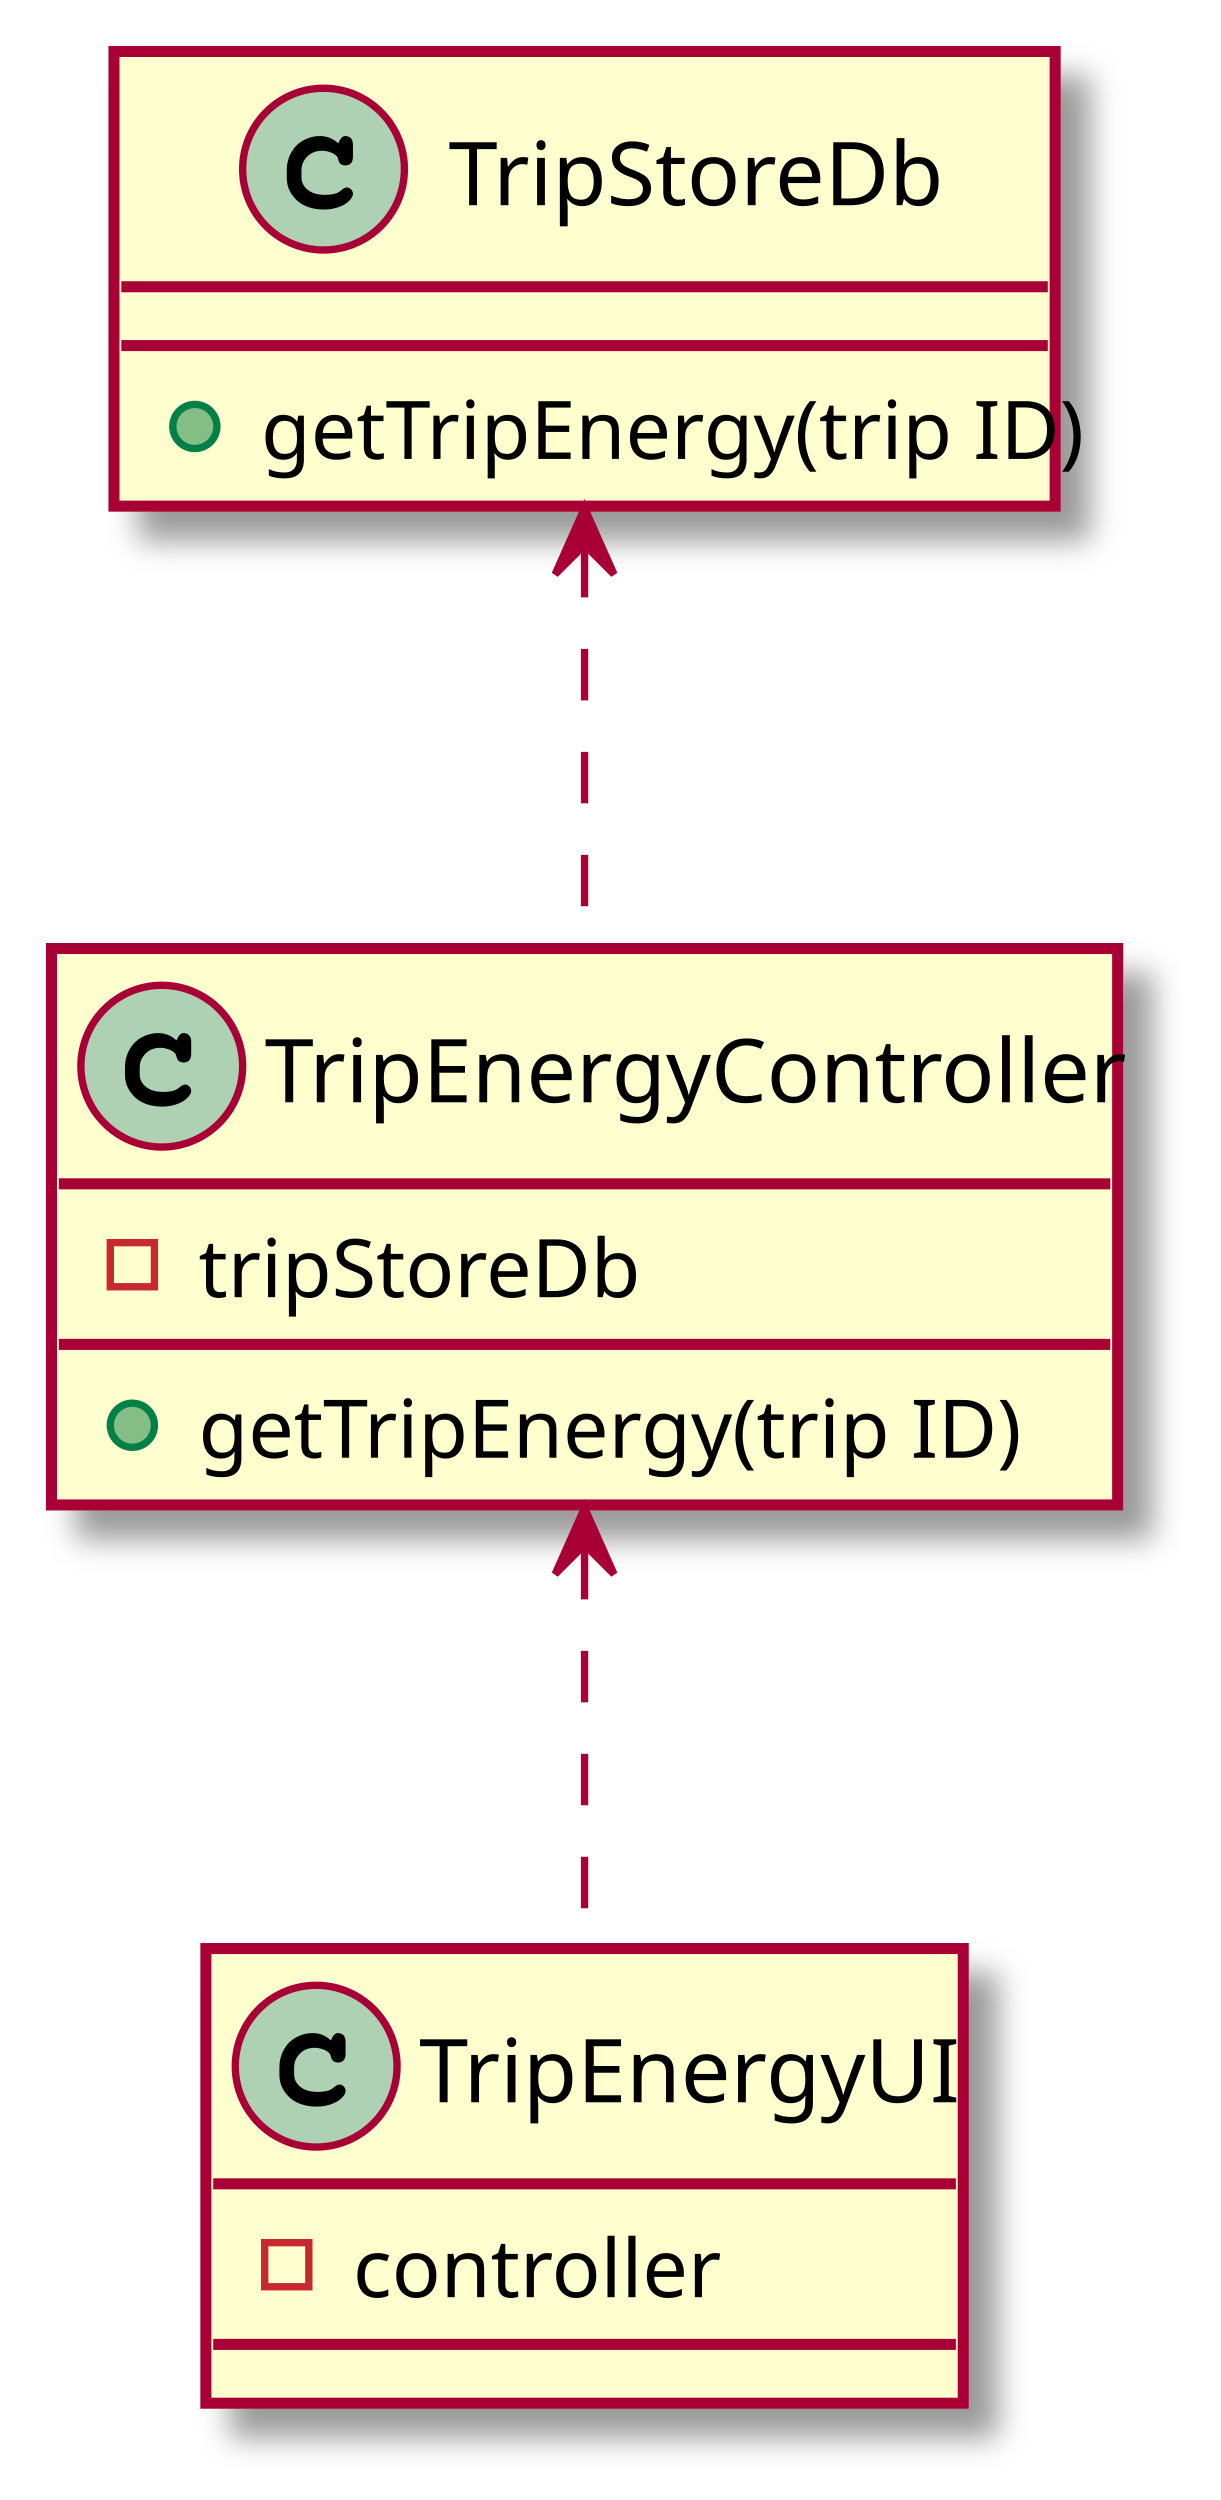
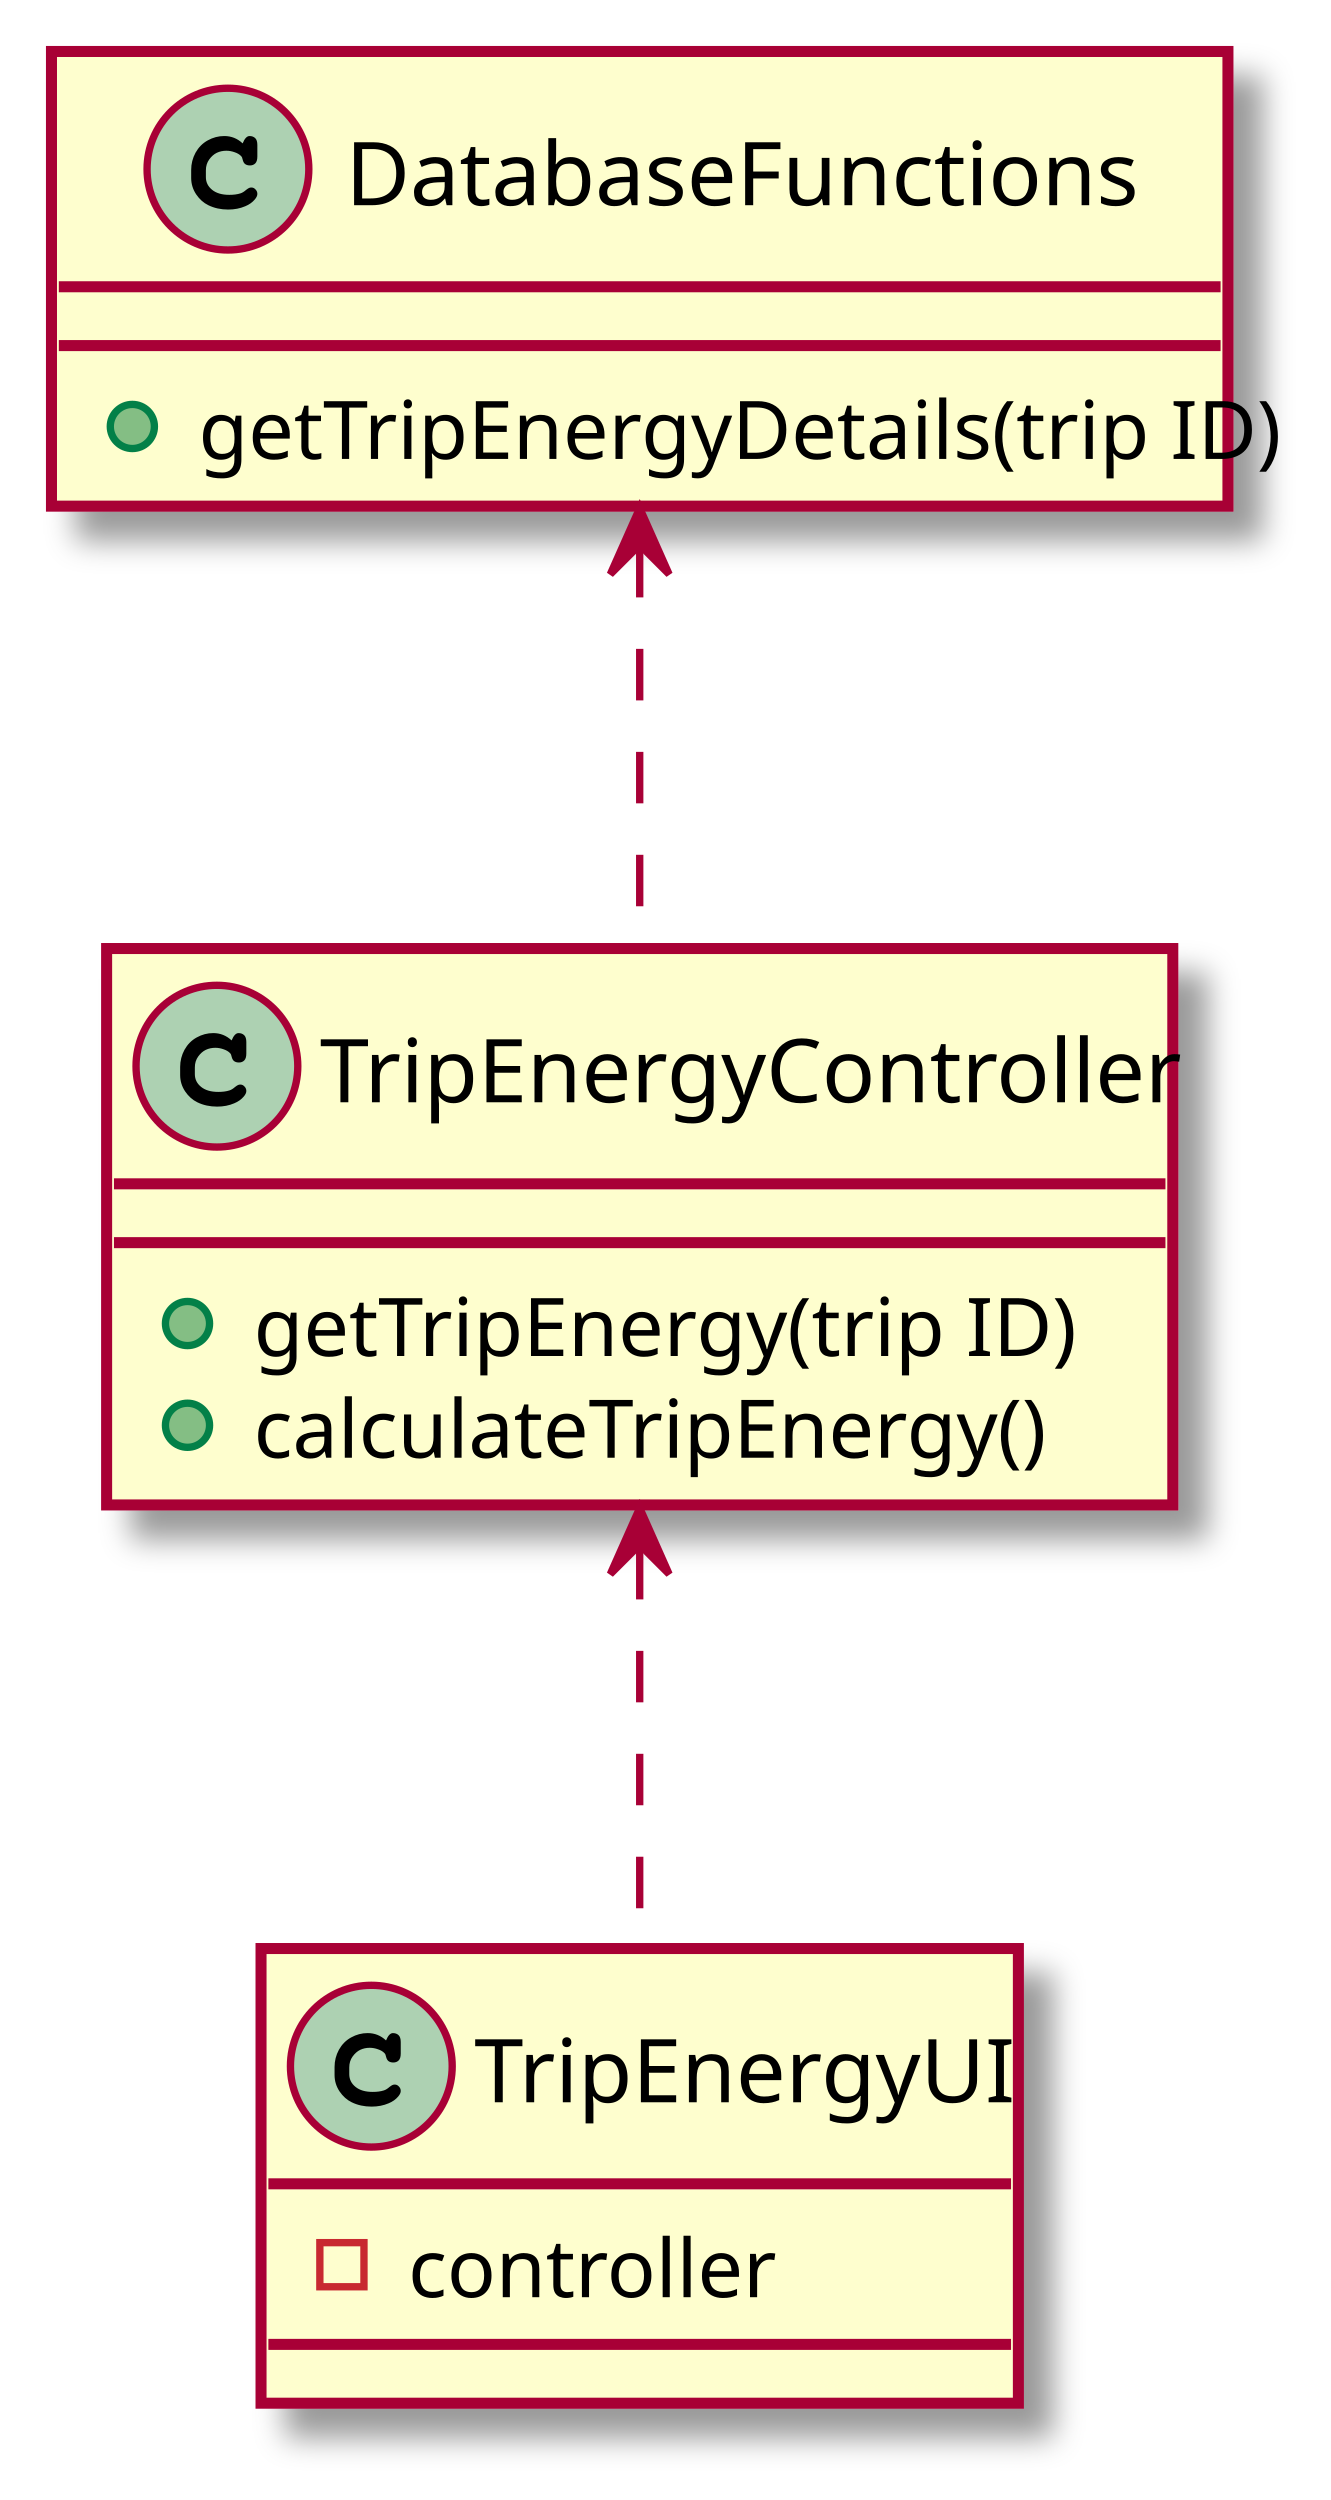
- <svg xmlns="http://www.w3.org/2000/svg" contentScriptType="application/ecmascript" contentStyleType="text/css" height="340px" preserveAspectRatio="none" style="width:166px;height:340px;" version="1.1" viewBox="0 0 166 340" width="166px" zoomAndPan="magnify">
+ <svg xmlns="http://www.w3.org/2000/svg" contentScriptType="application/ecmascript" contentStyleType="text/css" height="340px" preserveAspectRatio="none" style="width:181px;height:340px;" version="1.1" viewBox="0 0 181 340" width="181px" zoomAndPan="magnify">
  <defs>
-     <filter height="300%" id="f1uxqprln7g2i0" width="300%" x="-1" y="-1">
+     <filter height="300%" id="f1sj08zjp0g49k" width="300%" x="-1" y="-1">
      <feGaussianBlur result="blurOut" stdDeviation="2.0" />
      <feColorMatrix in="blurOut" result="blurOut2" type="matrix" values="0 0 0 0 0 0 0 0 0 0 0 0 0 0 0 0 0 0 .4 0" />
      <feOffset dx="4.0" dy="4.0" in="blurOut2" result="blurOut3" />
      <feBlend in="SourceGraphic" in2="blurOut3" mode="normal" />
    </filter>
  </defs>
  <g>
-     <rect codeLine="3" fill="#FEFECE" filter="url(#f1uxqprln7g2i0)" height="61.836" id="TripEnergyUI" style="stroke:#A80036;stroke-width:1.5;" width="103" x="28" y="265" />
-     <ellipse cx="43" cy="281" fill="#ADD1B2" rx="11" ry="11" style="stroke:#A80036;stroke-width:1.0;" />
-     <path d="M45,277.5 Q45.203,277 45.438,276.75 Q45.672,276.5 45.938,276.5 Q46.406,276.5 46.703,276.781 Q47,277.062 47,277.719 L47,279.281 Q47,279.938 46.719,280.219 Q46.438,280.5 46,280.5 Q45.609,280.5 45.359,280.328 Q45.109,280.156 45,279.703 Q44.953,279.391 44.781,279.219 Q44.469,278.891 43.906,278.703 Q43.344,278.5 42.781,278.5 Q42.078,278.5 41.484,278.781 Q40.906,279.062 40.453,279.688 Q40,280.312 40,281.172 L40,282.094 Q40,283.125 40.844,283.812 Q41.688,284.5 43.188,284.5 Q44.078,284.5 44.703,284.297 Q45.062,284.188 45.469,283.828 Q45.734,283.625 45.875,283.562 Q46.016,283.5 46.188,283.5 Q46.516,283.5 46.75,283.766 Q47,284.016 47,284.375 Q47,284.719 46.656,285.125 Q46.156,285.719 45.359,286.047 Q44.312,286.5 43.031,286.5 Q41.531,286.5 40.328,285.906 Q39.359,285.438 38.672,284.422 Q38,283.406 38,282.203 L38,281.109 Q38,279.859 38.594,278.766 Q39.203,277.672 40.25,277.094 Q41.312,276.5 42.5,276.5 Q43.219,276.5 43.844,276.75 Q44.469,277 45,277.5 Z " fill="#000000" />
-     <text fill="#000000" font-family="sans-serif" font-size="12" lengthAdjust="spacing" textLength="71" x="57" y="285.91">TripEnergyUI</text>
-     <line style="stroke:#A80036;stroke-width:1.5;" x1="29" x2="130" y1="297" y2="297" />
-     <rect fill="none" height="6" style="stroke:#C82930;stroke-width:1.0;" width="6" x="36" y="305" />
-     <text fill="#000000" font-family="sans-serif" font-size="11" lengthAdjust="spacing" textLength="45" x="48" y="312.419">controller</text>
-     <line style="stroke:#A80036;stroke-width:1.5;" x1="29" x2="130" y1="318.836" y2="318.836" />
-     <rect codeLine="7" fill="#FEFECE" filter="url(#f1uxqprln7g2i0)" height="75.672" id="TripEnergyController" style="stroke:#A80036;stroke-width:1.5;" width="145" x="7" y="129" />
-     <ellipse cx="22" cy="145" fill="#ADD1B2" rx="11" ry="11" style="stroke:#A80036;stroke-width:1.0;" />
-     <path d="M24,141.5 Q24.203,141 24.438,140.75 Q24.672,140.5 24.938,140.5 Q25.406,140.5 25.703,140.781 Q26,141.062 26,141.719 L26,143.281 Q26,143.938 25.719,144.219 Q25.438,144.5 25,144.5 Q24.609,144.5 24.359,144.328 Q24.109,144.156 24,143.703 Q23.953,143.391 23.781,143.219 Q23.469,142.891 22.906,142.703 Q22.344,142.5 21.781,142.5 Q21.078,142.5 20.484,142.781 Q19.906,143.062 19.453,143.688 Q19,144.312 19,145.172 L19,146.094 Q19,147.125 19.844,147.812 Q20.688,148.5 22.188,148.5 Q23.078,148.5 23.703,148.297 Q24.062,148.188 24.469,147.828 Q24.734,147.625 24.875,147.562 Q25.016,147.5 25.188,147.5 Q25.516,147.5 25.75,147.766 Q26,148.016 26,148.375 Q26,148.719 25.656,149.125 Q25.156,149.719 24.359,150.047 Q23.312,150.5 22.031,150.5 Q20.531,150.5 19.328,149.906 Q18.359,149.438 17.672,148.422 Q17,147.406 17,146.203 L17,145.109 Q17,143.859 17.594,142.766 Q18.203,141.672 19.25,141.094 Q20.312,140.5 21.5,140.5 Q22.219,140.5 22.844,140.75 Q23.469,141 24,141.5 Z " fill="#000000" />
-     <text fill="#000000" font-family="sans-serif" font-size="12" lengthAdjust="spacing" textLength="113" x="36" y="149.91">TripEnergyController</text>
-     <line style="stroke:#A80036;stroke-width:1.5;" x1="8" x2="151" y1="161" y2="161" />
-     <rect fill="none" height="6" style="stroke:#C82930;stroke-width:1.0;" width="6" x="15" y="169" />
-     <text fill="#000000" font-family="sans-serif" font-size="11" lengthAdjust="spacing" textLength="54" x="27" y="176.419">tripStoreDb</text>
-     <line style="stroke:#A80036;stroke-width:1.5;" x1="8" x2="151" y1="182.836" y2="182.836" />
-     <ellipse cx="18" cy="193.836" fill="#84BE84" rx="3" ry="3" style="stroke:#038048;stroke-width:1.0;" />
-     <text fill="#000000" font-family="sans-serif" font-size="11" lengthAdjust="spacing" textLength="102" x="27" y="198.255">getTripEnergy(trip ID)</text>
-     <rect codeLine="12" fill="#FEFECE" filter="url(#f1uxqprln7g2i0)" height="61.836" id="TripStoreDb" style="stroke:#A80036;stroke-width:1.5;" width="128" x="15.5" y="7" />
-     <ellipse cx="44" cy="23" fill="#ADD1B2" rx="11" ry="11" style="stroke:#A80036;stroke-width:1.0;" />
-     <path d="M46,19.5 Q46.203,19 46.438,18.75 Q46.672,18.5 46.938,18.5 Q47.406,18.5 47.703,18.781 Q48,19.062 48,19.719 L48,21.281 Q48,21.938 47.719,22.219 Q47.438,22.5 47,22.5 Q46.609,22.5 46.359,22.328 Q46.109,22.156 46,21.703 Q45.953,21.391 45.781,21.219 Q45.469,20.891 44.906,20.703 Q44.344,20.5 43.781,20.5 Q43.078,20.5 42.484,20.781 Q41.906,21.062 41.453,21.688 Q41,22.312 41,23.172 L41,24.094 Q41,25.125 41.844,25.812 Q42.688,26.5 44.188,26.5 Q45.078,26.5 45.703,26.297 Q46.062,26.188 46.469,25.828 Q46.734,25.625 46.875,25.562 Q47.016,25.5 47.188,25.5 Q47.516,25.5 47.75,25.766 Q48,26.016 48,26.375 Q48,26.719 47.656,27.125 Q47.156,27.719 46.359,28.047 Q45.312,28.5 44.031,28.5 Q42.531,28.5 41.328,27.906 Q40.359,27.438 39.672,26.422 Q39,25.406 39,24.203 L39,23.109 Q39,21.859 39.594,20.766 Q40.203,19.672 41.25,19.094 Q42.312,18.5 43.5,18.5 Q44.219,18.5 44.844,18.75 Q45.469,19 46,19.5 Z " fill="#000000" />
-     <text fill="#000000" font-family="sans-serif" font-size="12" lengthAdjust="spacing" textLength="66" x="61" y="27.91">TripStoreDb</text>
-     <line style="stroke:#A80036;stroke-width:1.5;" x1="16.5" x2="142.5" y1="39" y2="39" />
-     <line style="stroke:#A80036;stroke-width:1.5;" x1="16.5" x2="142.5" y1="47" y2="47" />
-     <ellipse cx="26.5" cy="58" fill="#84BE84" rx="3" ry="3" style="stroke:#038048;stroke-width:1.0;" />
-     <text fill="#000000" font-family="sans-serif" font-size="11" lengthAdjust="spacing" textLength="102" x="35.5" y="62.419">getTripEnergy(trip ID)</text>
-     <path codeLine="16" d="M79.5,210.52 C79.5,228.36 79.5,248.68 79.5,264.93 " fill="none" id="TripEnergyController-backto-TripEnergyUI" style="stroke:#A80036;stroke-width:1.0;stroke-dasharray:7.0,7.0;" />
-     <polygon fill="#A80036" points="79.5,205.08,75.5,214.08,79.5,210.08,83.5,214.08,79.5,205.08" style="stroke:#A80036;stroke-width:1.0;" />
-     <path codeLine="17" d="M79.5,74.25 C79.5,91.24 79.5,111.62 79.5,128.86 " fill="none" id="TripStoreDb-backto-TripEnergyController" style="stroke:#A80036;stroke-width:1.0;stroke-dasharray:7.0,7.0;" />
-     <polygon fill="#A80036" points="79.5,69.1,75.5,78.1,79.5,74.1,83.5,78.1,79.5,69.1" style="stroke:#A80036;stroke-width:1.0;" />
+     <rect codeLine="3" fill="#FEFECE" filter="url(#f1sj08zjp0g49k)" height="61.836" id="TripEnergyUI" style="stroke:#A80036;stroke-width:1.5;" width="103" x="35.5" y="265" />
+     <ellipse cx="50.5" cy="281" fill="#ADD1B2" rx="11" ry="11" style="stroke:#A80036;stroke-width:1.0;" />
+     <path d="M52.5,277.5 Q52.703,277 52.938,276.75 Q53.172,276.5 53.438,276.5 Q53.906,276.5 54.203,276.781 Q54.5,277.062 54.5,277.719 L54.5,279.281 Q54.5,279.938 54.219,280.219 Q53.938,280.5 53.5,280.5 Q53.109,280.5 52.859,280.328 Q52.609,280.156 52.5,279.703 Q52.453,279.391 52.281,279.219 Q51.969,278.891 51.406,278.703 Q50.844,278.5 50.281,278.5 Q49.578,278.5 48.984,278.781 Q48.406,279.062 47.953,279.688 Q47.5,280.312 47.5,281.172 L47.5,282.094 Q47.5,283.125 48.344,283.812 Q49.188,284.5 50.688,284.5 Q51.578,284.5 52.203,284.297 Q52.562,284.188 52.969,283.828 Q53.234,283.625 53.375,283.562 Q53.516,283.5 53.688,283.5 Q54.016,283.5 54.25,283.766 Q54.5,284.016 54.5,284.375 Q54.5,284.719 54.156,285.125 Q53.656,285.719 52.859,286.047 Q51.812,286.5 50.531,286.5 Q49.031,286.5 47.828,285.906 Q46.859,285.438 46.172,284.422 Q45.5,283.406 45.5,282.203 L45.5,281.109 Q45.5,279.859 46.094,278.766 Q46.703,277.672 47.75,277.094 Q48.812,276.5 50,276.5 Q50.719,276.5 51.344,276.75 Q51.969,277 52.5,277.5 Z " fill="#000000" />
+     <text fill="#000000" font-family="sans-serif" font-size="12" lengthAdjust="spacing" textLength="71" x="64.5" y="285.91">TripEnergyUI</text>
+     <line style="stroke:#A80036;stroke-width:1.5;" x1="36.5" x2="137.5" y1="297" y2="297" />
+     <rect fill="none" height="6" style="stroke:#C82930;stroke-width:1.0;" width="6" x="43.5" y="305" />
+     <text fill="#000000" font-family="sans-serif" font-size="11" lengthAdjust="spacing" textLength="45" x="55.5" y="312.419">controller</text>
+     <line style="stroke:#A80036;stroke-width:1.5;" x1="36.5" x2="137.5" y1="318.836" y2="318.836" />
+     <rect codeLine="7" fill="#FEFECE" filter="url(#f1sj08zjp0g49k)" height="75.672" id="TripEnergyController" style="stroke:#A80036;stroke-width:1.5;" width="145" x="14.5" y="129" />
+     <ellipse cx="29.5" cy="145" fill="#ADD1B2" rx="11" ry="11" style="stroke:#A80036;stroke-width:1.0;" />
+     <path d="M31.5,141.5 Q31.703,141 31.938,140.75 Q32.172,140.5 32.438,140.5 Q32.906,140.5 33.203,140.781 Q33.5,141.062 33.5,141.719 L33.5,143.281 Q33.5,143.938 33.219,144.219 Q32.938,144.5 32.5,144.5 Q32.109,144.5 31.859,144.328 Q31.609,144.156 31.5,143.703 Q31.453,143.391 31.281,143.219 Q30.969,142.891 30.406,142.703 Q29.844,142.5 29.281,142.5 Q28.578,142.5 27.984,142.781 Q27.406,143.062 26.953,143.688 Q26.5,144.312 26.5,145.172 L26.5,146.094 Q26.5,147.125 27.344,147.812 Q28.188,148.5 29.688,148.5 Q30.578,148.5 31.203,148.297 Q31.562,148.188 31.969,147.828 Q32.234,147.625 32.375,147.562 Q32.516,147.5 32.688,147.5 Q33.016,147.5 33.25,147.766 Q33.5,148.016 33.5,148.375 Q33.5,148.719 33.156,149.125 Q32.656,149.719 31.859,150.047 Q30.812,150.5 29.531,150.5 Q28.031,150.5 26.828,149.906 Q25.859,149.438 25.172,148.422 Q24.5,147.406 24.5,146.203 L24.5,145.109 Q24.5,143.859 25.094,142.766 Q25.703,141.672 26.75,141.094 Q27.812,140.5 29,140.5 Q29.719,140.5 30.344,140.75 Q30.969,141 31.5,141.5 Z " fill="#000000" />
+     <text fill="#000000" font-family="sans-serif" font-size="12" lengthAdjust="spacing" textLength="113" x="43.5" y="149.91">TripEnergyController</text>
+     <line style="stroke:#A80036;stroke-width:1.5;" x1="15.5" x2="158.5" y1="161" y2="161" />
+     <line style="stroke:#A80036;stroke-width:1.5;" x1="15.5" x2="158.5" y1="169" y2="169" />
+     <ellipse cx="25.5" cy="180" fill="#84BE84" rx="3" ry="3" style="stroke:#038048;stroke-width:1.0;" />
+     <text fill="#000000" font-family="sans-serif" font-size="11" lengthAdjust="spacing" textLength="102" x="34.5" y="184.419">getTripEnergy(trip ID)</text>
+     <ellipse cx="25.5" cy="193.836" fill="#84BE84" rx="3" ry="3" style="stroke:#038048;stroke-width:1.0;" />
+     <text fill="#000000" font-family="sans-serif" font-size="11" lengthAdjust="spacing" textLength="103" x="34.5" y="198.255">calculateTripEnergy()</text>
+     <rect codeLine="12" fill="#FEFECE" filter="url(#f1sj08zjp0g49k)" height="61.836" id="DatabaseFunctions" style="stroke:#A80036;stroke-width:1.5;" width="160" x="7" y="7" />
+     <ellipse cx="31" cy="23" fill="#ADD1B2" rx="11" ry="11" style="stroke:#A80036;stroke-width:1.0;" />
+     <path d="M33,19.5 Q33.203,19 33.438,18.75 Q33.672,18.5 33.938,18.5 Q34.406,18.5 34.703,18.781 Q35,19.062 35,19.719 L35,21.281 Q35,21.938 34.719,22.219 Q34.438,22.5 34,22.5 Q33.609,22.5 33.359,22.328 Q33.109,22.156 33,21.703 Q32.953,21.391 32.781,21.219 Q32.469,20.891 31.906,20.703 Q31.344,20.5 30.781,20.5 Q30.078,20.5 29.484,20.781 Q28.906,21.062 28.453,21.688 Q28,22.312 28,23.172 L28,24.094 Q28,25.125 28.844,25.812 Q29.688,26.5 31.188,26.5 Q32.078,26.5 32.703,26.297 Q33.062,26.188 33.469,25.828 Q33.734,25.625 33.875,25.562 Q34.016,25.5 34.188,25.5 Q34.516,25.5 34.75,25.766 Q35,26.016 35,26.375 Q35,26.719 34.656,27.125 Q34.156,27.719 33.359,28.047 Q32.312,28.5 31.031,28.5 Q29.531,28.5 28.328,27.906 Q27.359,27.438 26.672,26.422 Q26,25.406 26,24.203 L26,23.109 Q26,21.859 26.594,20.766 Q27.203,19.672 28.25,19.094 Q29.312,18.5 30.5,18.5 Q31.219,18.5 31.844,18.75 Q32.469,19 33,19.5 Z " fill="#000000" />
+     <text fill="#000000" font-family="sans-serif" font-size="12" lengthAdjust="spacing" textLength="108" x="47" y="27.91">DatabaseFunctions</text>
+     <line style="stroke:#A80036;stroke-width:1.5;" x1="8" x2="166" y1="39" y2="39" />
+     <line style="stroke:#A80036;stroke-width:1.5;" x1="8" x2="166" y1="47" y2="47" />
+     <ellipse cx="18" cy="58" fill="#84BE84" rx="3" ry="3" style="stroke:#038048;stroke-width:1.0;" />
+     <text fill="#000000" font-family="sans-serif" font-size="11" lengthAdjust="spacing" textLength="134" x="27" y="62.419">getTripEnergyDetails(trip ID)</text>
+     <path codeLine="16" d="M87,210.52 C87,228.36 87,248.68 87,264.93 " fill="none" id="TripEnergyController-backto-TripEnergyUI" style="stroke:#A80036;stroke-width:1.0;stroke-dasharray:7.0,7.0;" />
+     <polygon fill="#A80036" points="87,205.08,83,214.08,87,210.08,91,214.08,87,205.08" style="stroke:#A80036;stroke-width:1.0;" />
+     <path codeLine="17" d="M87,74.25 C87,91.24 87,111.62 87,128.86 " fill="none" id="DatabaseFunctions-backto-TripEnergyController" style="stroke:#A80036;stroke-width:1.0;stroke-dasharray:7.0,7.0;" />
+     <polygon fill="#A80036" points="87,69.1,83,78.1,87,74.1,91,78.1,87,69.1" style="stroke:#A80036;stroke-width:1.0;" />
  </g>
</svg>
